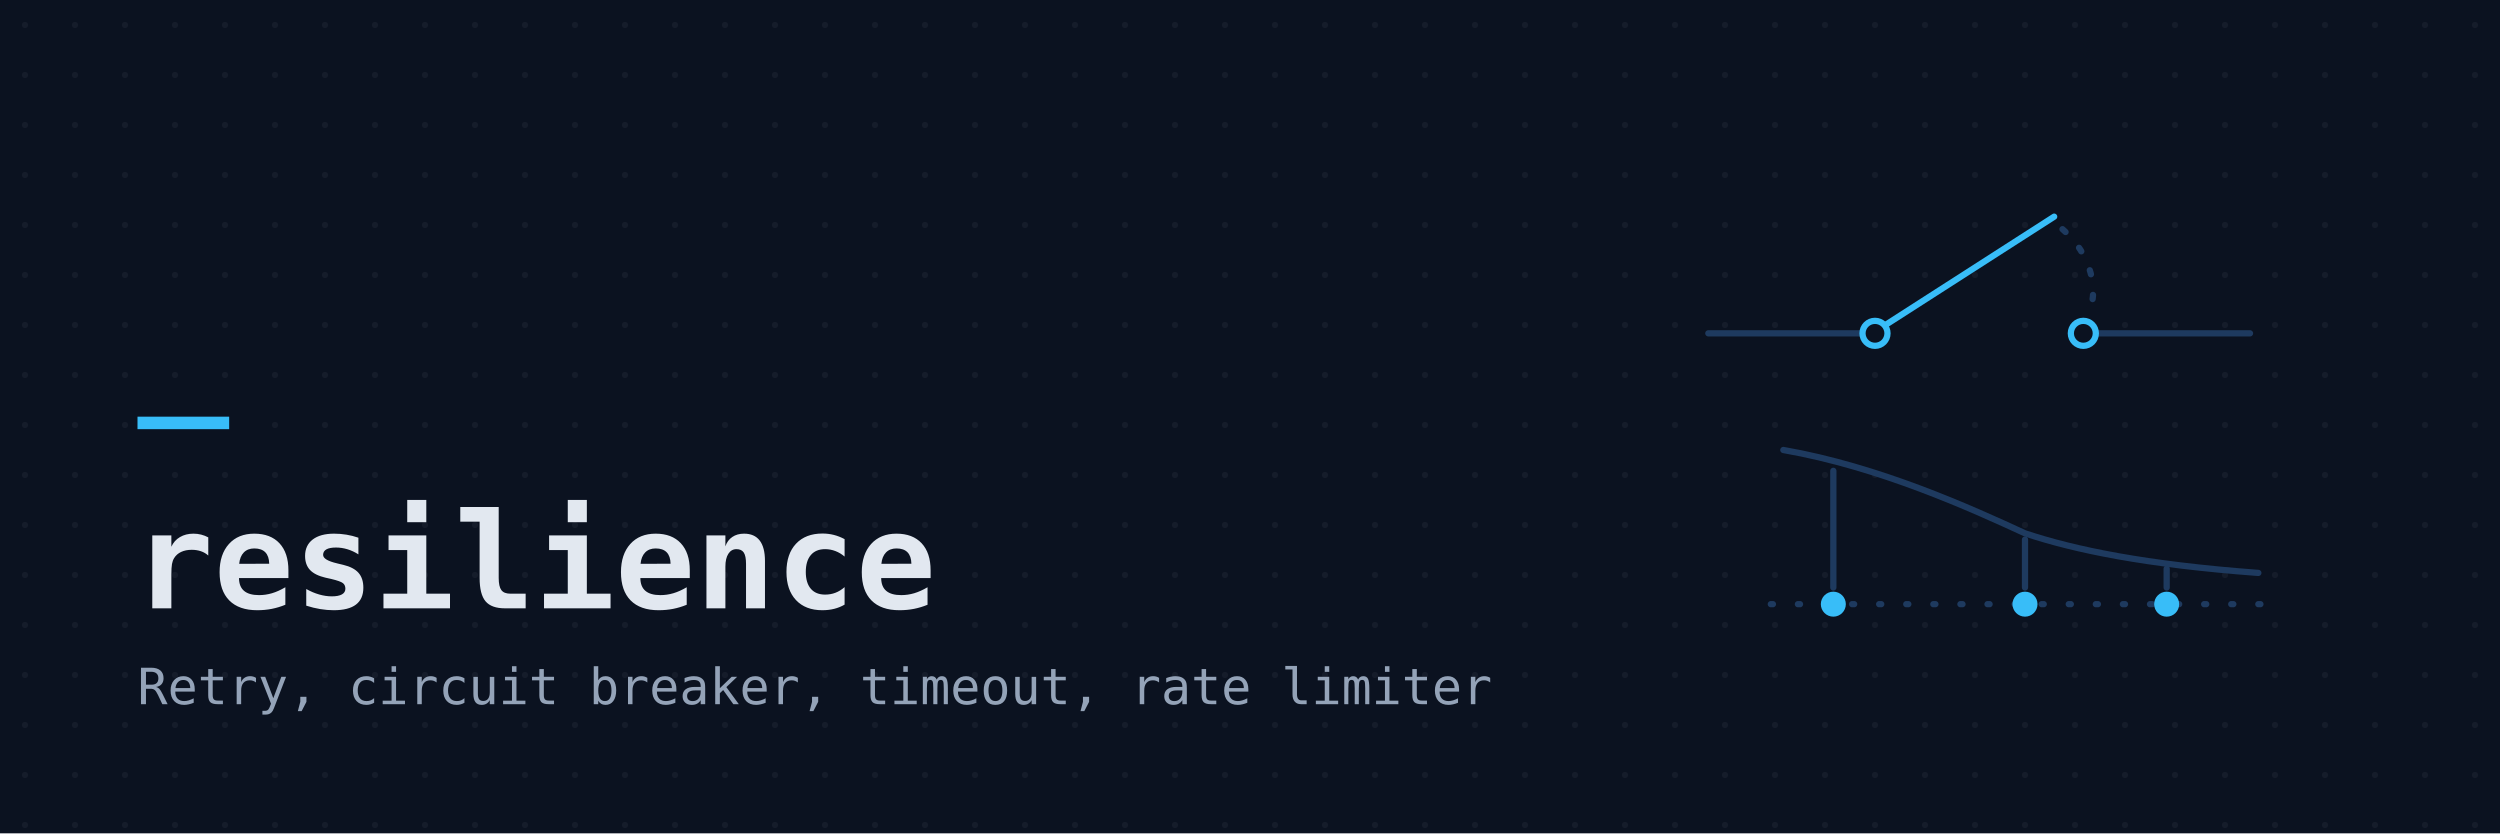
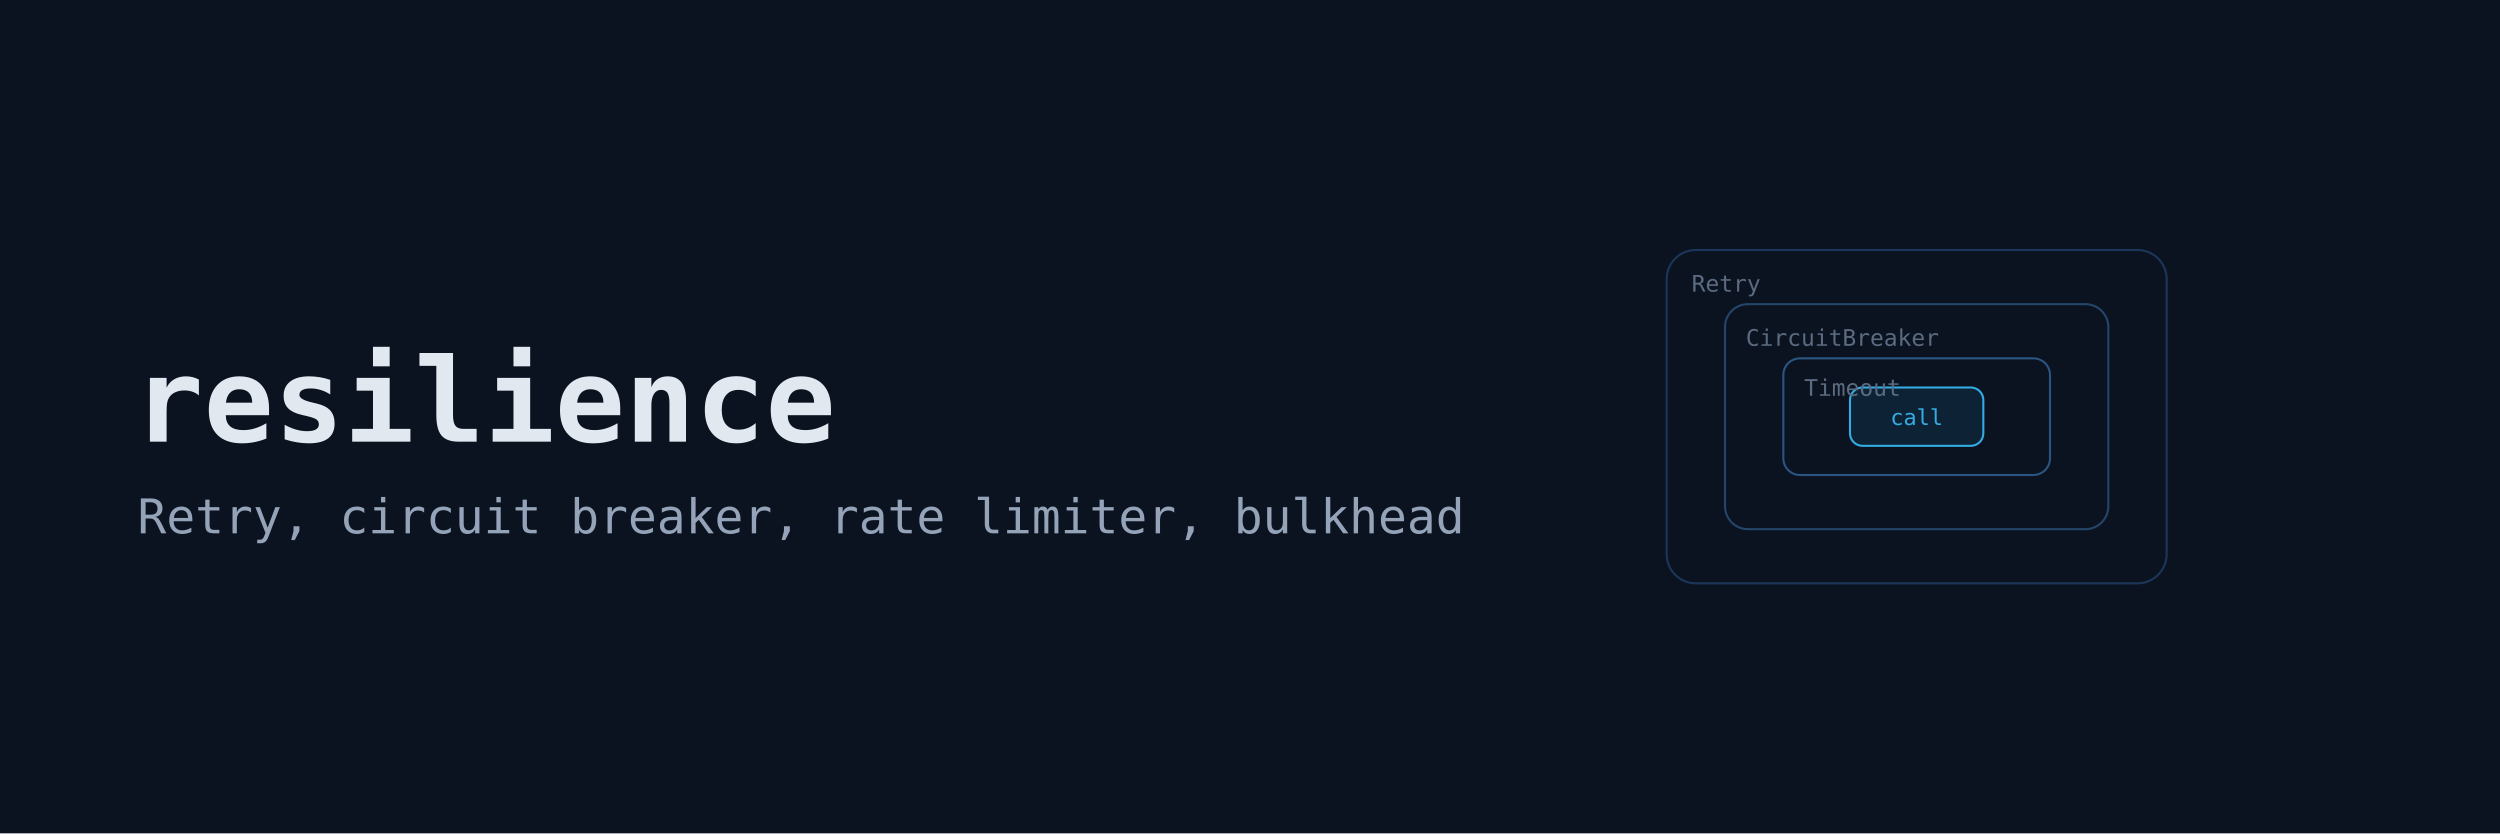
- <svg xmlns="http://www.w3.org/2000/svg" width="1200" height="400" viewBox="0 0 1200 400">
-   <defs>
-     <pattern id="dots" width="24" height="24" patternUnits="userSpaceOnUse">
-       <circle cx="12" cy="12" r="1.5" fill="#E2E8F0" fill-opacity="0.05" />
-     </pattern>
-   </defs>
+ <svg xmlns="http://www.w3.org/2000/svg" width="1200" height="400" viewBox="0 0 1200 400" font-family="Menlo, monospace">
  <rect width="1200" height="400" fill="#0B1220" />
-   <rect width="1200" height="400" fill="url(#dots)" />
-   <rect x="66" y="200" width="44" height="6" fill="#38BDF8" />
-   <text x="64" y="292" font-family="Menlo, monospace" font-size="64" font-weight="bold" fill="#E2E8F0">resilience</text>
-   <text x="66" y="338" font-family="Menlo, monospace" font-size="24" fill="#94A3B8">Retry, circuit breaker, timeout, rate limiter</text>
-   <g fill="none" stroke-linecap="round" stroke-linejoin="round">
-     <path d="M 820 160 L 896 160" stroke="#1E3A5F" stroke-width="3" />
-     <path d="M 1004 160 L 1080 160" stroke="#1E3A5F" stroke-width="3" />
-     <circle cx="900" cy="160" r="6" fill="#0B1220" stroke="#38BDF8" stroke-width="3" />
-     <circle cx="1000" cy="160" r="6" fill="#0B1220" stroke="#38BDF8" stroke-width="3" />
-     <path d="M 905 156 L 986 104" stroke="#38BDF8" stroke-width="3" />
-     <path d="M 990 110 C 1004 122 1008 140 1002 152" stroke="#1E3A5F" stroke-width="3" stroke-dasharray="2 10" />
-     <path d="M 850 290 L 1090 290" stroke="#1E3A5F" stroke-width="3" stroke-dasharray="1 12" />
-     <path d="M 880 282 L 880 226 M 972 282 L 972 259 M 1040 282 L 1040 273" stroke="#1E3A5F" stroke-width="3" />
-     <path d="M 856 216 C 902 224 946 244 972 256 C 996 264 1030 271 1084 275" stroke="#1E3A5F" stroke-width="3" />
-     <circle cx="880" cy="290" r="6" fill="#38BDF8" />
-     <circle cx="972" cy="290" r="6" fill="#38BDF8" />
-     <circle cx="1040" cy="290" r="6" fill="#38BDF8" />
+   <g fill="none" opacity="0.9">
+     <rect x="800" y="120" width="240" height="160" rx="14" stroke="#1E3A5F" />
+     <rect x="828" y="146" width="184" height="108" rx="11" stroke="#274b73" />
+     <rect x="856" y="172" width="128" height="56" rx="8" stroke="#2f5c8c" />
+     <rect x="888" y="186" width="64" height="28" rx="6" fill="#0E2438" stroke="#38BDF8" />
+     <text x="812" y="140" font-size="11" fill="#64748B">Retry</text>
+     <text x="838" y="166" font-size="11" fill="#64748B">CircuitBreaker</text>
+     <text x="866" y="190" font-size="11" fill="#64748B">Timeout</text>
+     <text x="920" y="204" font-size="10.5" fill="#38BDF8" text-anchor="middle">call</text>
  </g>
+   <text x="64" y="212" font-size="56" font-weight="bold" fill="#E2E8F0">resilience</text>
+   <text x="66" y="256" font-size="23" fill="#94A3B8">Retry, circuit breaker, rate limiter, bulkhead</text>
</svg>
